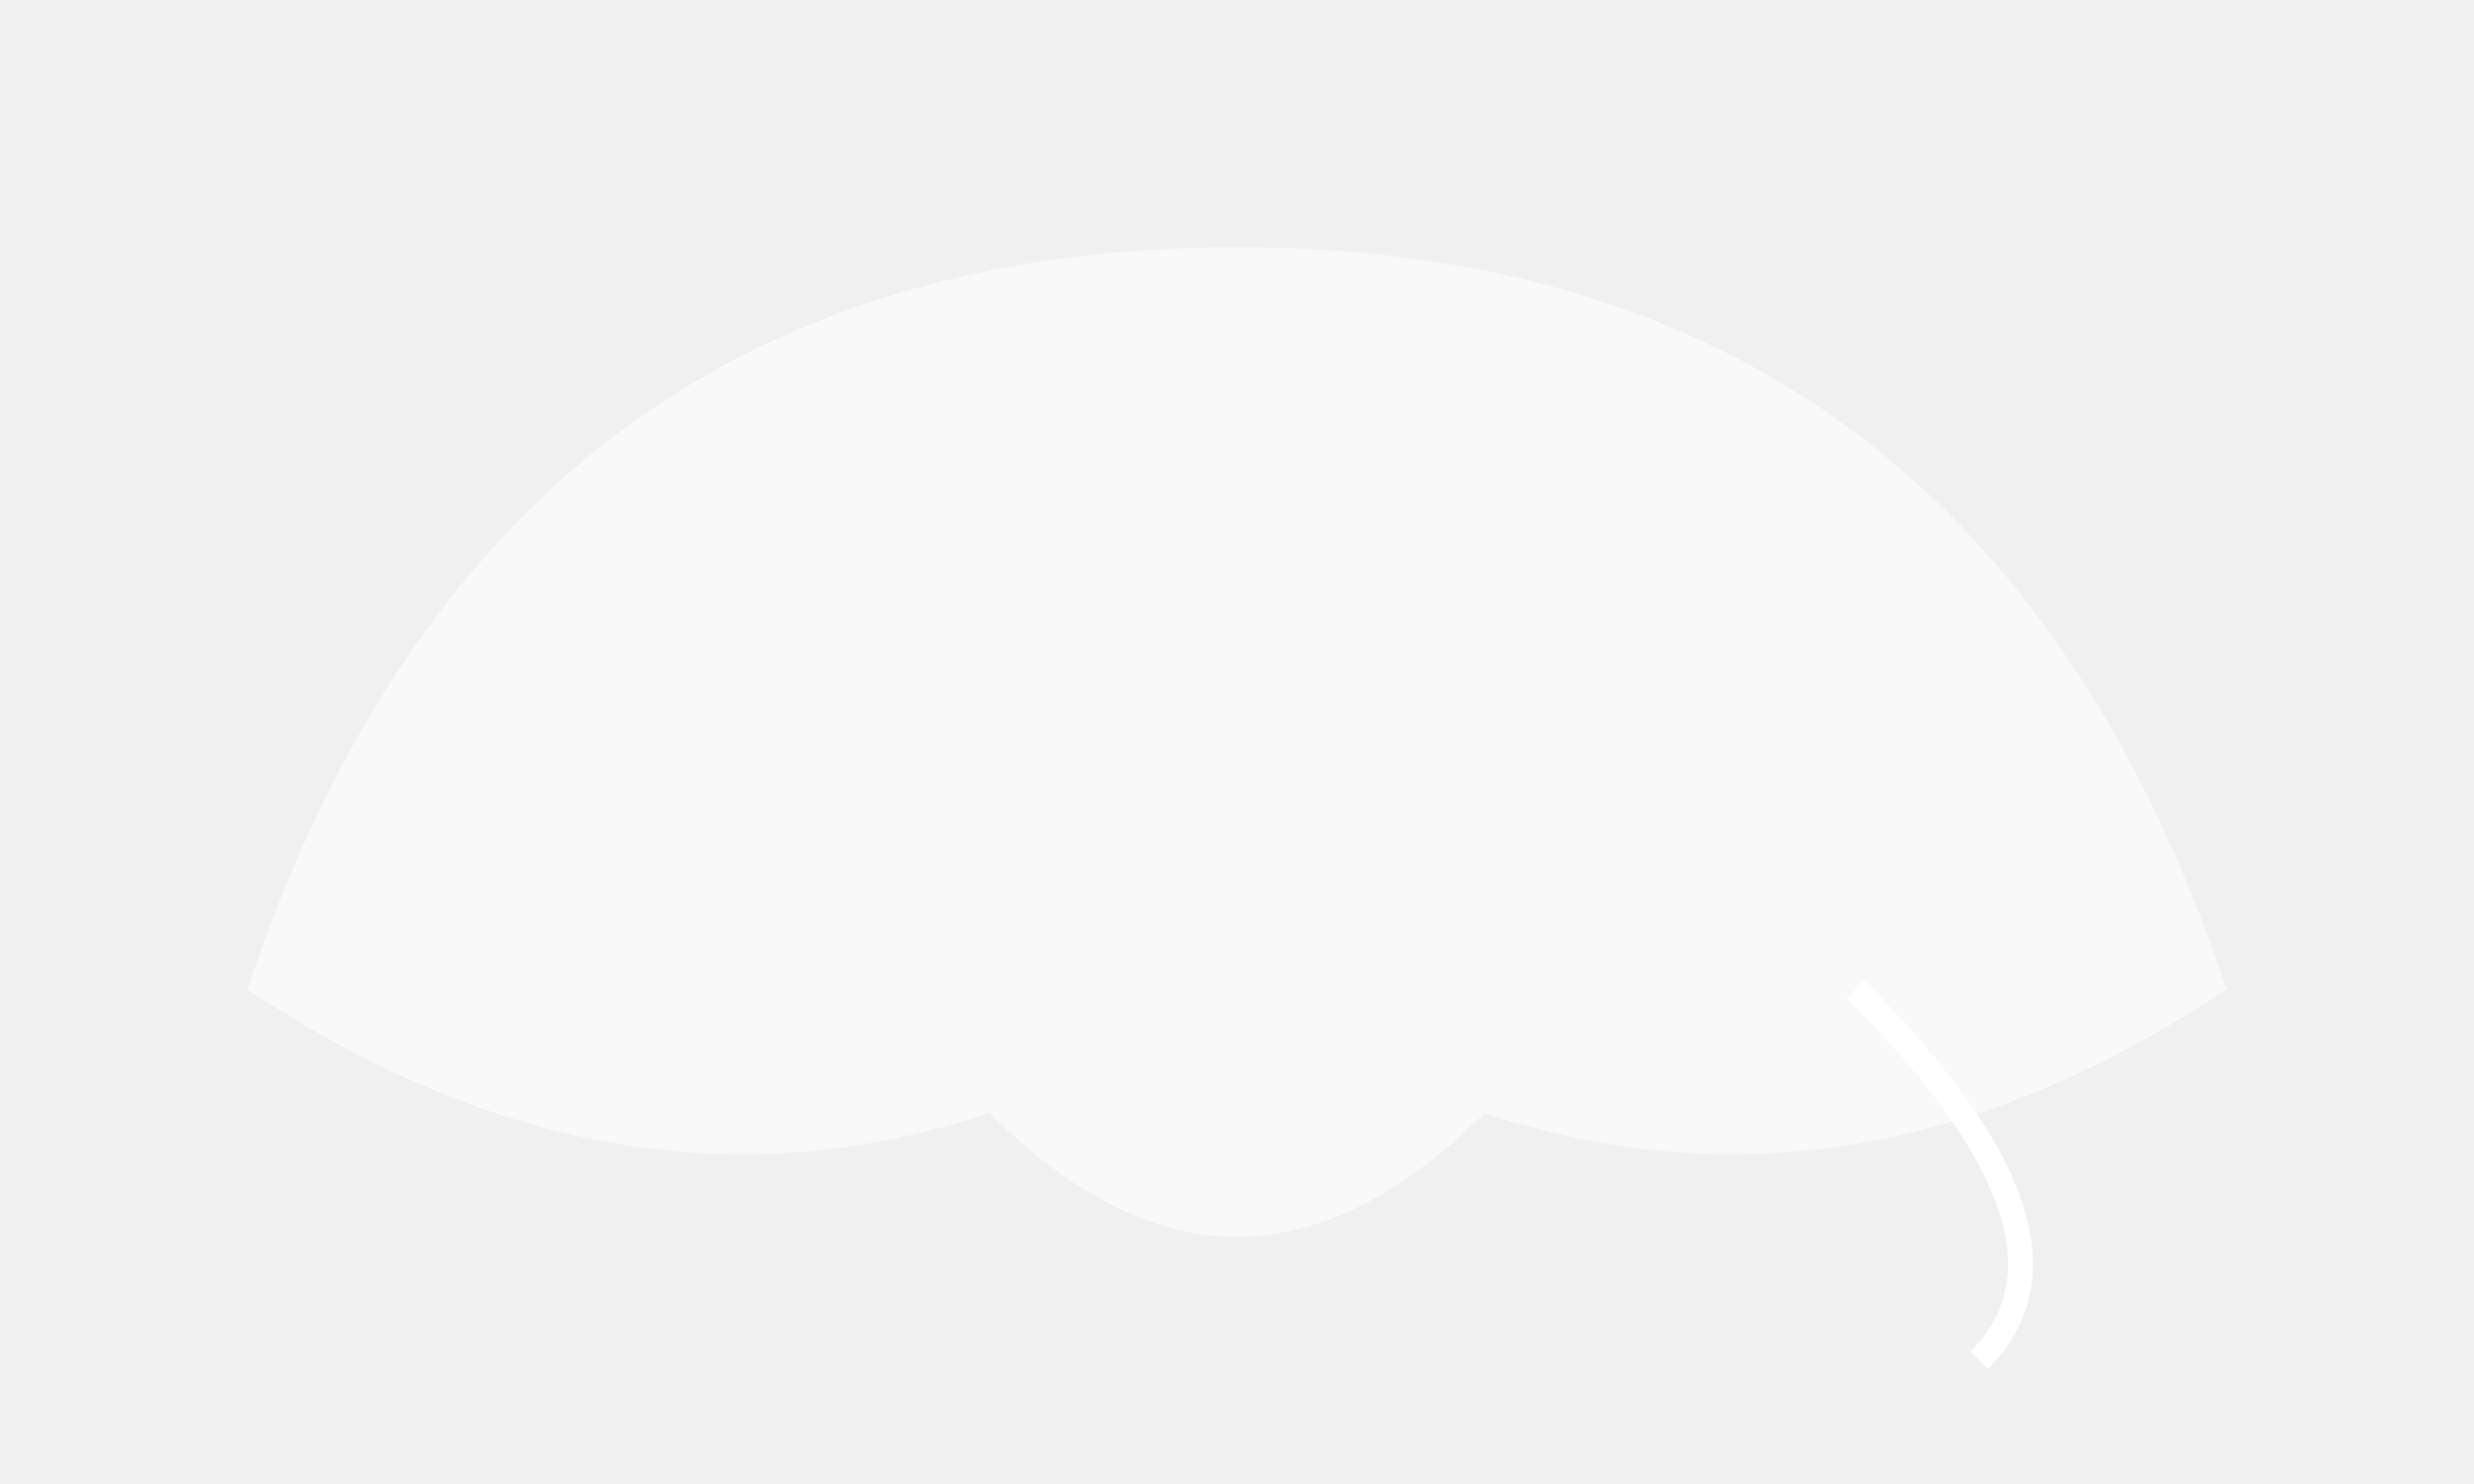
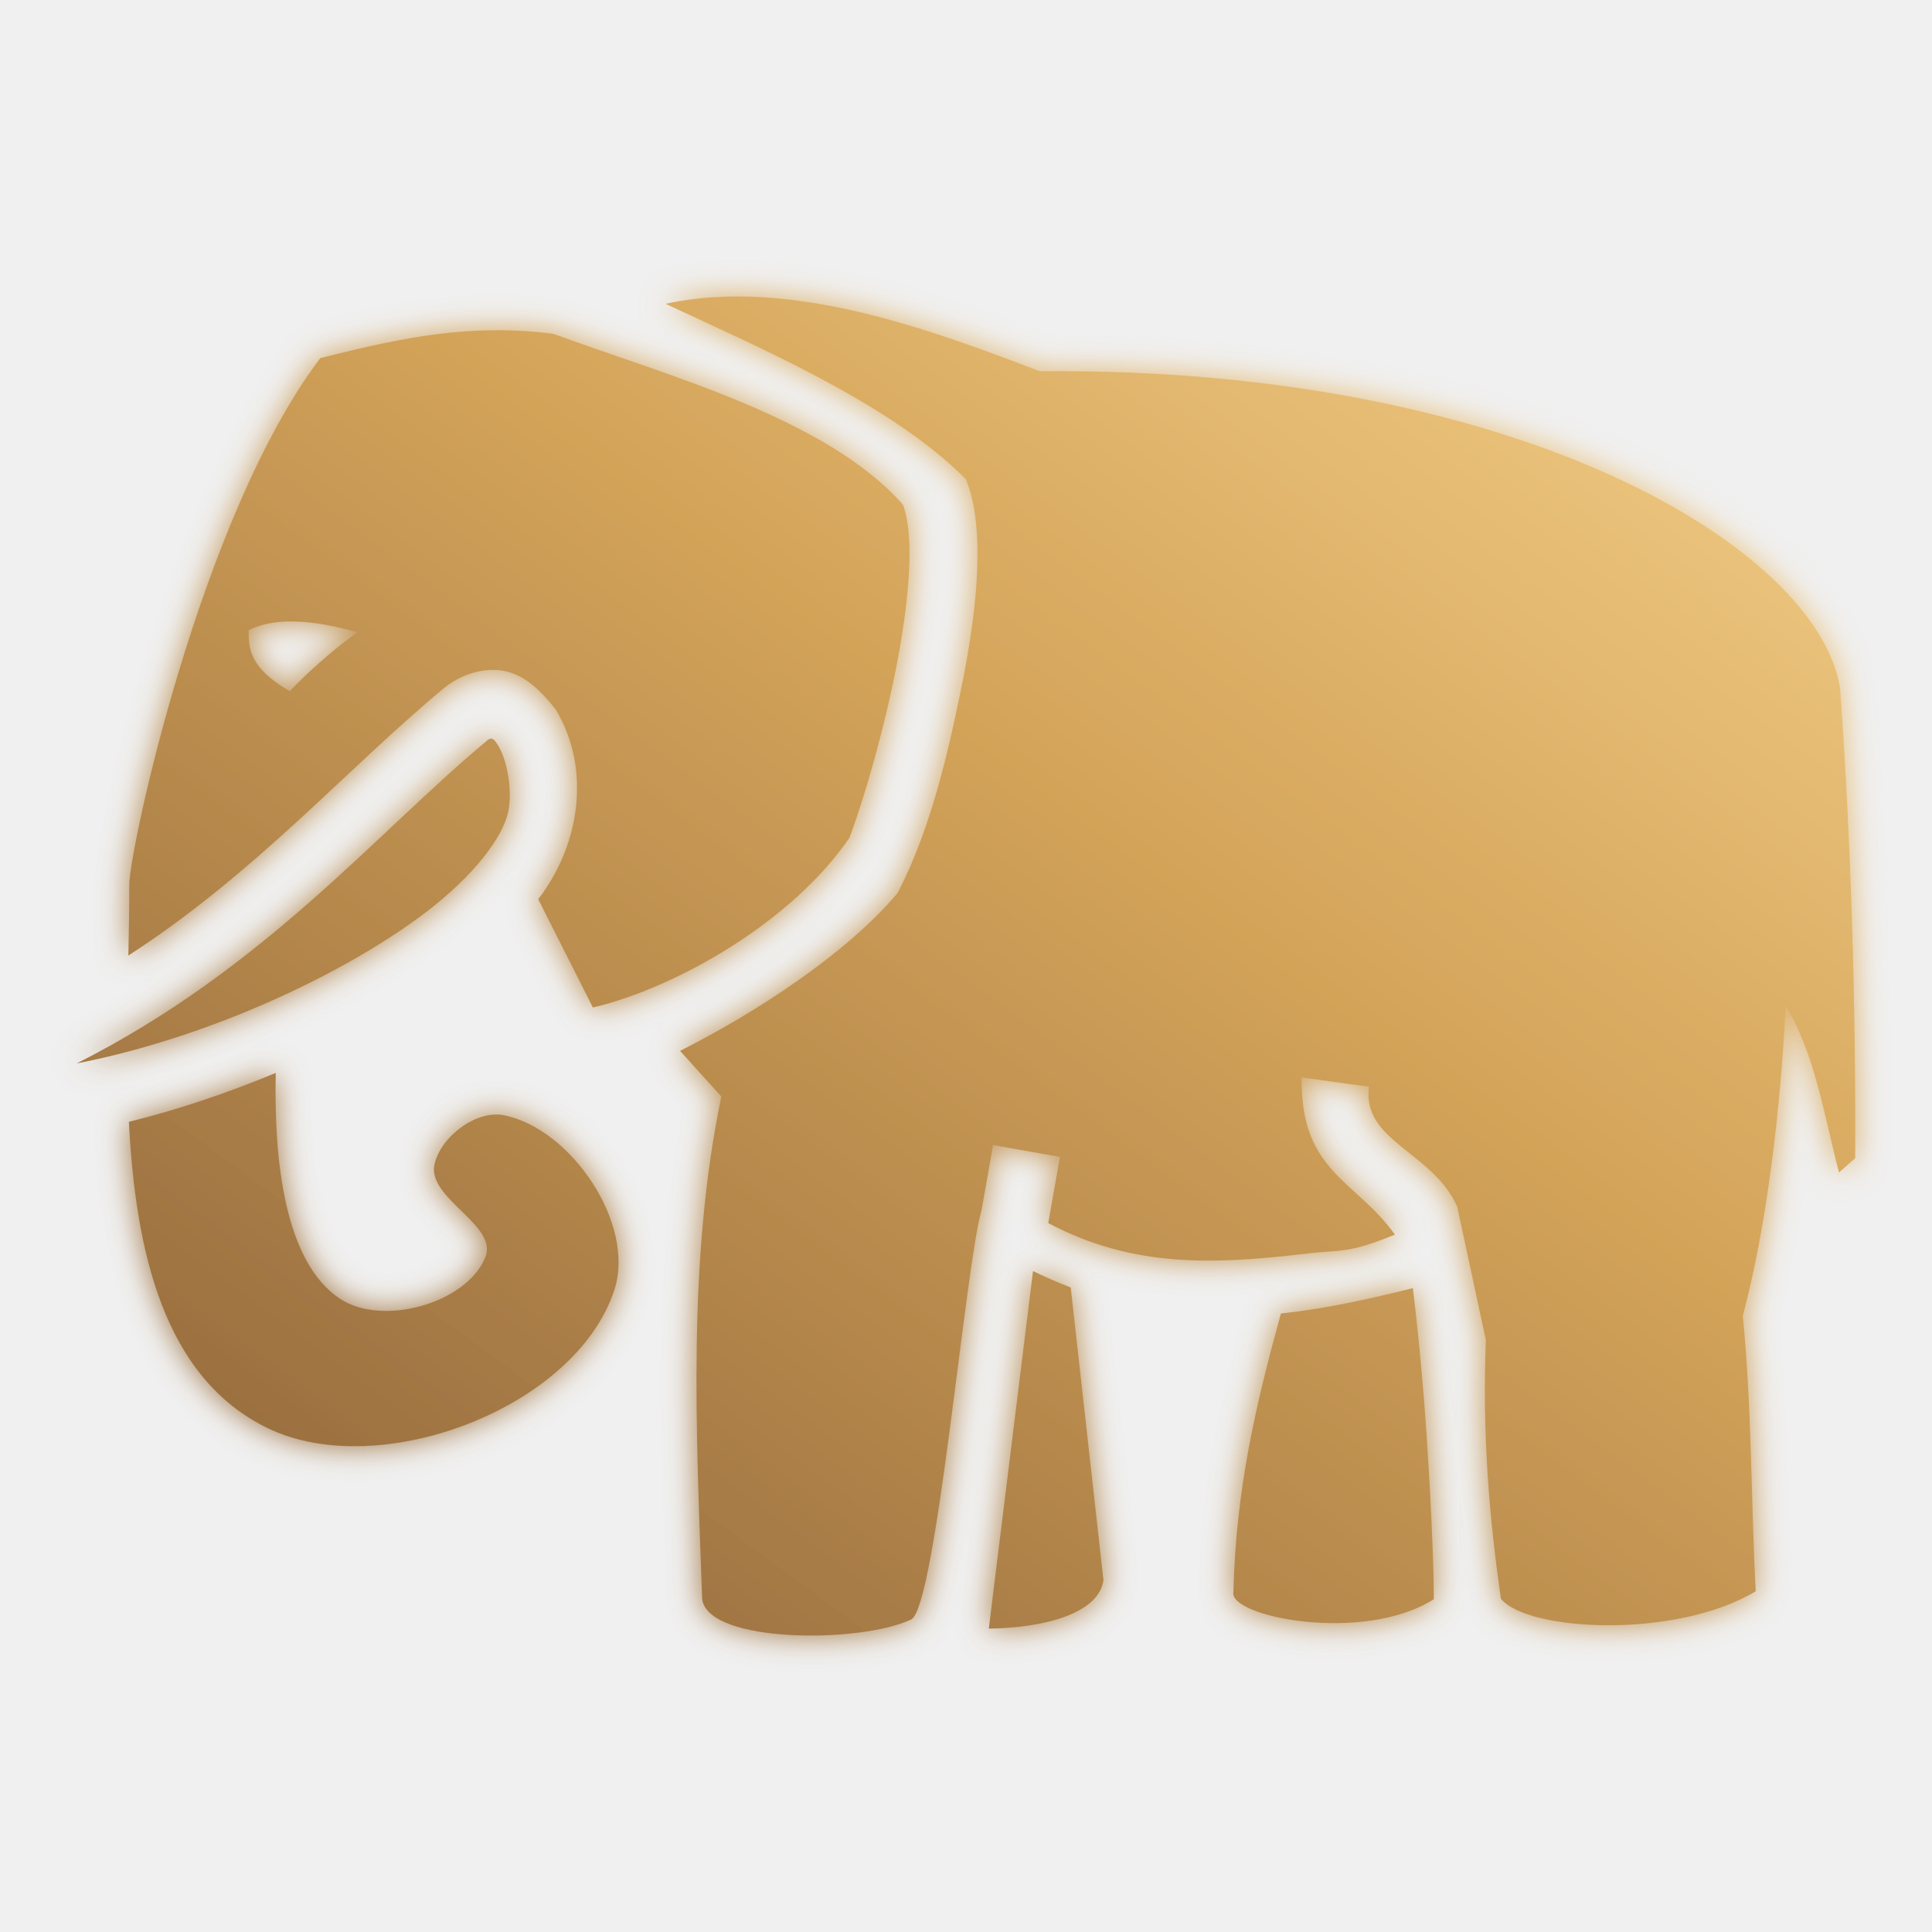
- <svg xmlns="http://www.w3.org/2000/svg" viewBox="0 0 200 120">
-   <path d="M20 80             Q40 20 100 20             Q160 20 180 80             Q150 100 120 90             Q100 110 80 90             Q50 100 20 80 Z" fill="white" opacity="0.6" />
-   <path d="M150 80 Q170 100 160 110" stroke="white" stroke-width="2" fill="none" />
+ <svg xmlns="http://www.w3.org/2000/svg" width="800" height="800" viewBox="0 0 512 512">
+   <defs>
+     <linearGradient id="goldGradient" x1="0%" y1="0%" x2="100%" y2="100%">
+       <stop offset="0%" stop-color="#F5D08A" />
+       <stop offset="40%" stop-color="#D4A45A" />
+       <stop offset="100%" stop-color="#8C6239" />
+     </linearGradient>
+     <filter id="softGlow" x="-40%" y="-40%" width="180%" height="180%">
+       <feGaussianBlur stdDeviation="4" result="blur" />
+       <feMerge>
+         <feMergeNode in="blur" />
+         <feMergeNode in="SourceGraphic" />
+       </feMerge>
+     </filter>
+   </defs>
+   <g transform="translate(512,0) scale(-1,1)" filter="url(#softGlow)">
+     <path fill="url(#goldGradient)" d="M236.422 98.393c-126.642-1.276-206.07 46.77-212.058 83.93-2.977 41.18-4.165 83.628-4.016 124.617l4.31 3.796c3.963-15.315 6.47-31.843 14.122-44.085 1.3 27.18 5.068 58.562 11.369 82.067-2.477 24.988-2.118 47.99-3.436 72.978 21.158 12.726 60.485 10.65 67.541 1.986 2.936-20.695 4.981-42.58 3.973-68.535l7.592-35.355c6.418-14.587 25.29-17.243 23.406-31.799l17.828-2.467c.355 25.196-14.375 27.1-24.713 41.653 12.994 5.357 14.676 3.886 24.059 5.124 23.848 2.742 45.234 3.774 67.802-8.175l-3.101-17.541 17.723-3.135 3.064 17.328c4.22 14.097 11.996 104.392 18.559 108.361 13.411 6.417 53.823 6.417 55.472-5.312 1.647-45.786 3.861-90.1-5.07-133.242 3.702-4.1 7.34-8.112 10.928-12.096-20.178-10.157-44.214-25.838-57.62-41.797-9.037-17.21-13.75-38.688-17.304-56.256-2.546-12.943-4.3-26.074-3.81-37.486.244-5.706 1.003-11.018 2.982-15.938 19.848-20.186 56.606-35.68 79.58-46.503-33.273-7.269-71.55 7.386-99.182 17.882zm128.934-9.931c-29.757 10.977-72.215 22.174-92.633 45.267-.807 2.008-1.51 5.563-1.7 9.994-.38 8.863 1.097 21.093 3.487 33.243 2.39 12.15 5.644 24.32 8.53 33.642 1.442 4.662 2.797 8.624 3.865 11.44 15.216 22.215 45.646 39.625 67.966 44.959l14.495-28.713c-11.574-15.04-13.779-35.226-4.59-50.352 4.932-6.143 9.727-10.553 16.982-10.416 4.545.109 9.194 1.996 12.856 5.045 25.905 21.572 49.481 48.69 83.37 70.66-.136-6.626-.26-12.94-.243-18.761.026-9.03-18.924-97.759-50.614-139.553-22.918-5.83-40.343-9.14-61.771-6.455zm68.883 76.232c4.327-.07 8.421.563 11.857 2.319.061 4.922-.298 10.035-10.887 16.152-4.501-4.72-11.239-10.838-17.908-15.627 5.427-1.506 11.374-2.754 16.938-2.844zm-54.233 32.838c-2.263 3.593-3.912 11.657-2.703 17.531 1.402 6.812 9.062 16.901 21.55 26.47 12.49 9.567 29.242 18.77 46.753 26.087 15.609 6.522 31.748 11.435 46.058 14.19-49.78-25.118-79.482-61.19-108.566-85.409-1.548-1.595-2.387.034-3.092 1.131zm58.914 86.797c.526 23.427-2.416 50.265-17.086 59.894-11.128 7.306-33.235 1.34-38.41-10.925-3.657-8.667 15.567-15.677 13.408-24.832-1.718-7.287-11.033-14.374-18.375-12.912-17.881 3.558-34.905 28.836-29.3 46.185 10.14 31.387 62.177 51.105 91.875 36.75 27.49-13.288 35.058-46.714 36.808-81.19-12.704-3.13-25.983-7.579-38.92-12.97zm-200.681 52.52a129.415 129.415 0 0 1-9.993 4.34l-8.67 77.603c1.22 8.802 15.819 12.647 30.385 12.81zm-100.65 4.519c-1.341 10.733-2.367 21.785-3.073 30.953-1.545 20.225-2.483 41.562-2.496 51.49 18.869 11.927 54.798 4.533 53.105-2.005-.656-27.278-6.002-49.806-12.58-73.717-11.983-1.258-23.524-3.864-34.957-6.721z" />
+   </g>
</svg>
